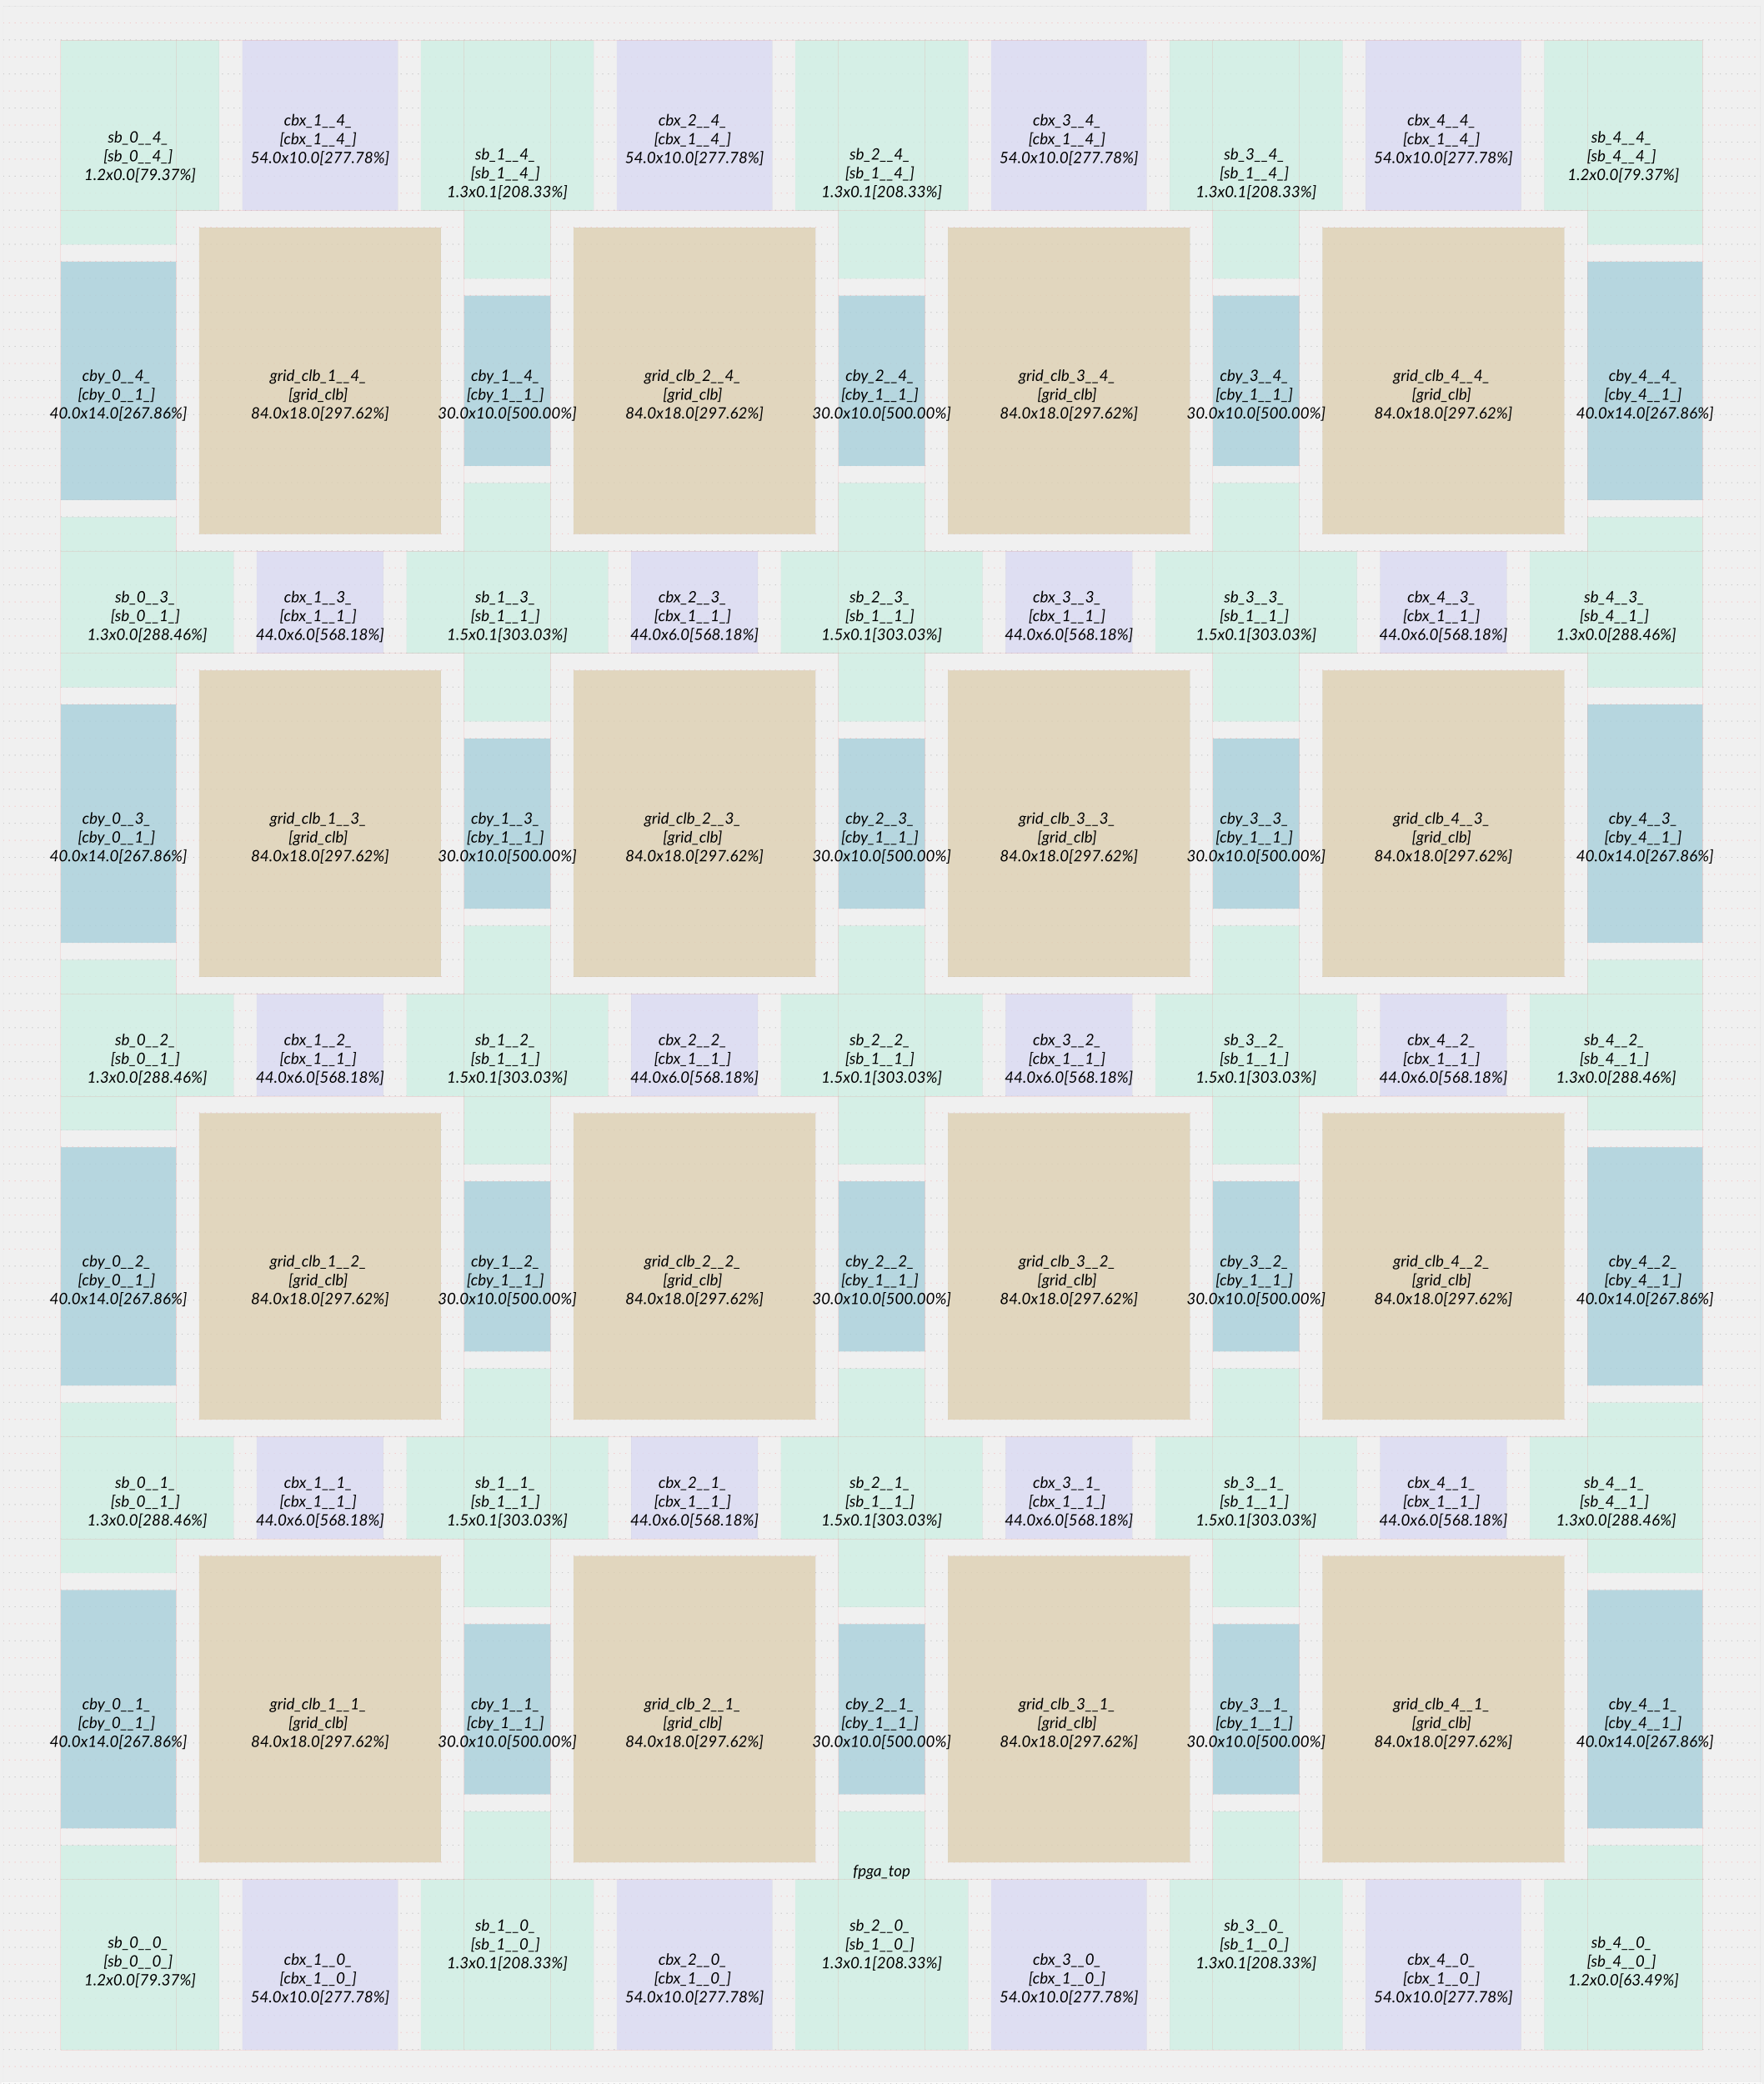
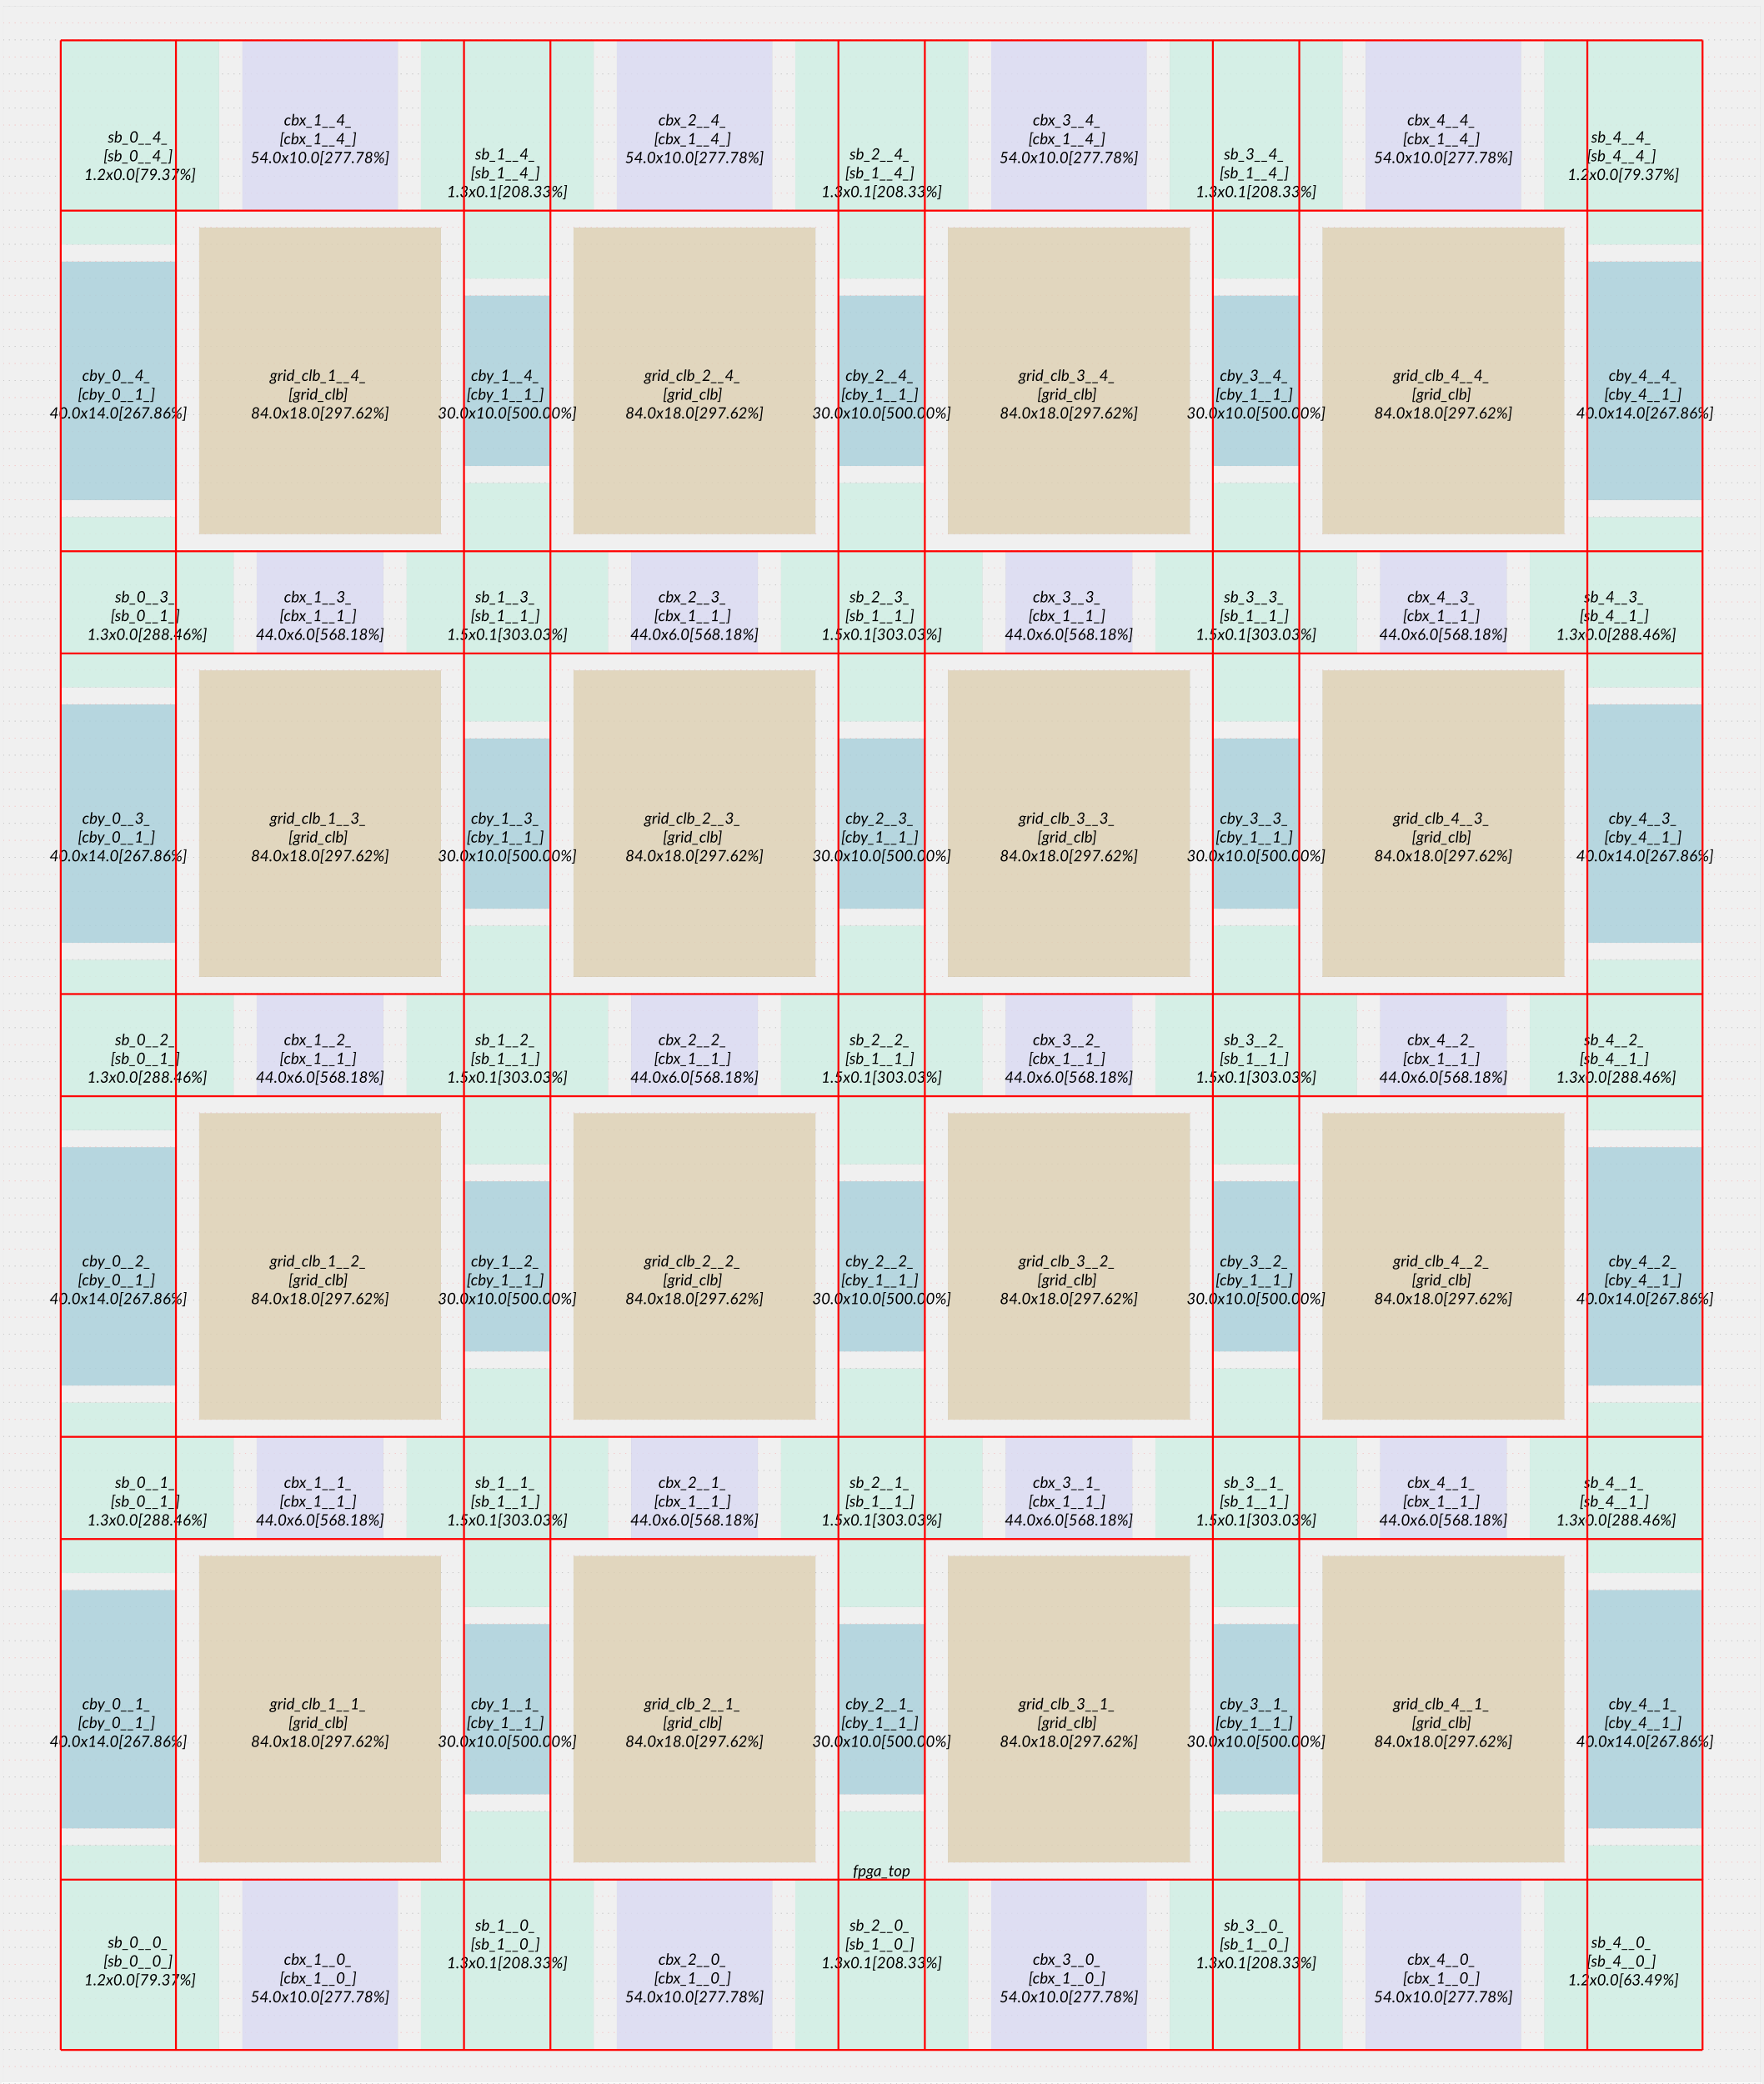
<svg xmlns="http://www.w3.org/2000/svg" xmlns:xlink="http://www.w3.org/1999/xlink" baseProfile="full" height="100%" version="1.1" viewBox="-50,-33284,28160,33284" width="100%">
  <defs>
    <symbol id="fpga_top">
      <rect class="module_boundary fpga_top" fill="url(#id1)" height="33183" width="28059" x="1" y="1" />
    </symbol>
    <symbol id="grid_clb">
      <rect class="module_boundary grid_clb" fill="#ddd0b1" height="4895" width="3863" x="1" y="1" />
    </symbol>
    <symbol id="sb_0__0_">
      <path class="module_boundary sb_0__0_" d="M 0 0 v 0 h 0 v 2720 h 0  v 544 h 1840 v -544 h 690 v -2720  h -690 v 0 Z Z" fill="#ceefe4" />
    </symbol>
    <symbol id="sb_0__1_">
      <path class="module_boundary sb_0__1_" d="M 0 0 v 544 h 0 v 1632 h 0  v 544 h 1840 v -544 h 920 v -1632  h -920 v -544 Z Z" fill="#ceefe4" />
    </symbol>
    <symbol id="sb_0__4_">
      <path class="module_boundary sb_0__4_" d="M 0 0 v 544 h 0 v 2720 h 0  v 0 h 1840 v 0 h 690 v -2720  h -690 v -544 Z Z" fill="#ceefe4" />
    </symbol>
    <symbol id="sb_1__0_">
      <path class="module_boundary sb_1__0_" d="M 690 0 v 0 h -690 v 2720 h 690  v 1088 h 1380 v -1088 h 690 v -2720  h -690 v 0 Z Z" fill="#ceefe4" />
    </symbol>
    <symbol id="sb_1__1_">
      <path class="module_boundary sb_1__1_" d="M 920 0 v 1088 h -920 v 1632 h 920  v 1088 h 1380 v -1088 h 920 v -1632  h -920 v -1088 Z Z" fill="#ceefe4" />
    </symbol>
    <symbol id="sb_1__4_">
      <path class="module_boundary sb_1__4_" d="M 690 0 v 1088 h -690 v 2720 h 690  v 0 h 1380 v 0 h 690 v -2720  h -690 v -1088 Z Z" fill="#ceefe4" />
    </symbol>
    <symbol id="sb_4__0_">
      <path class="module_boundary sb_4__0_" d="M 690 0 v 0 h -690 v 2720 h 690  v 544 h 1840 v -544 h 0 v -2720  h 0 v 0 Z Z" fill="#ceefe4" />
    </symbol>
    <symbol id="sb_4__1_">
      <path class="module_boundary sb_4__1_" d="M 920 0 v 544 h -920 v 1632 h 920  v 544 h 1840 v -544 h 0 v -1632  h 0 v -544 Z Z" fill="#ceefe4" />
    </symbol>
    <symbol id="sb_4__4_">
      <path class="module_boundary sb_4__4_" d="M 690 0 v 544 h -690 v 2720 h 690  v 0 h 1840 v 0 h 0 v -2720  h 0 v -544 Z Z" fill="#ceefe4" />
    </symbol>
    <symbol id="cbx_1__1_">
      <rect class="module_boundary cbx_1__1_" fill="#d9d9f3" height="1631" width="2023" x="1" y="1" />
    </symbol>
    <symbol id="cby_1__1_">
      <rect class="module_boundary cby_1__1_" fill="#a8d0db" height="2719" width="1379" x="1" y="1" />
    </symbol>
    <symbol id="cby_0__1_">
      <rect class="module_boundary cby_0__1_" fill="#a8d0db" height="3807" width="1839" x="1" y="1" />
    </symbol>
    <symbol id="cbx_1__4_">
      <rect class="module_boundary cbx_1__4_" fill="#d9d9f3" height="2719" width="2483" x="1" y="1" />
    </symbol>
    <symbol id="cby_4__1_">
      <rect class="module_boundary cby_4__1_" fill="#a8d0db" height="3807" width="1839" x="1" y="1" />
    </symbol>
    <symbol id="cbx_1__0_">
      <rect class="module_boundary cbx_1__0_" fill="#d9d9f3" height="2719" width="2483" x="1" y="1" />
    </symbol>
    <style type="text/css">
            .origin{fill:black}
            text{font-family: Verdana; font-size: 5px;}
            .module_boundary{stroke:grey; stroke-width:1;opacity: 0.8}
            .left_pin{
                fill:blue;
                text-anchor: start;
                transform: translate(5px, 00px) scale(1,-1);}
            .right_pin{
                fill:blue;
                text-anchor: end;
                transform: translate(-5px, 00px) scale(1,-1);}
            .bottom_pin{
                fill:blue;
                transform-box: fill-box;
                transform-origin: start;
                text-anchor: start;
                transform: translate(0px, 10px) rotate(90deg) scale(1,-1);}
            .top_pin{
                fill:blue;
                transform-box: fill-box;
                transform-origin: bottom left;
                text-anchor: start;
                transform: translate(0px, -3px) rotate(-90deg) scale(1,-1);}
            .in_pin{fill: red;}
            .out_pin{fill: blue;}
        </style>
    <style type="text/css">
    .over_util {fill:#b22222 !important}
+     line {stroke-width: 30}
    text{font-family: Lato; font-style: italic; font-size: 250px;}
</style>
    <pattern height="544" id="id1" patternUnits="userSpaceOnUse" width="92">
      <circle cx="4" cy="4" fill="black" r="4" />
      <circle cx="4" cy="276" fill="red" r="4" />
    </pattern>
  </defs>
  <g id="bg">
    <rect fill="#FFF" height="33234" id="background" stroke-width="0" width="28110" x="-25" y="-25" />
  </g>
  <g id="mainframe">
    <g id="mainShapes" transform="scale(1,-1)">
      <use class="topModule" x="0" xlink:href="#fpga_top" y="0" />
      <use class="grid_clb_1__1_" x="3128" xlink:href="#grid_clb" y="3536" />
      <use class="grid_clb_1__2_" x="3128" xlink:href="#grid_clb" y="10608" />
      <use class="grid_clb_1__3_" x="3128" xlink:href="#grid_clb" y="17680" />
      <use class="grid_clb_1__4_" x="3128" xlink:href="#grid_clb" y="24752" />
      <use class="grid_clb_2__1_" x="9108" xlink:href="#grid_clb" y="3536" />
      <use class="grid_clb_2__2_" x="9108" xlink:href="#grid_clb" y="10608" />
      <use class="grid_clb_2__3_" x="9108" xlink:href="#grid_clb" y="17680" />
      <use class="grid_clb_2__4_" x="9108" xlink:href="#grid_clb" y="24752" />
      <use class="grid_clb_3__1_" x="15088" xlink:href="#grid_clb" y="3536" />
      <use class="grid_clb_3__2_" x="15088" xlink:href="#grid_clb" y="10608" />
      <use class="grid_clb_3__3_" x="15088" xlink:href="#grid_clb" y="17680" />
      <use class="grid_clb_3__4_" x="15088" xlink:href="#grid_clb" y="24752" />
      <use class="grid_clb_4__1_" x="21068" xlink:href="#grid_clb" y="3536" />
      <use class="grid_clb_4__2_" x="21068" xlink:href="#grid_clb" y="10608" />
      <use class="grid_clb_4__3_" x="21068" xlink:href="#grid_clb" y="17680" />
      <use class="grid_clb_4__4_" x="21068" xlink:href="#grid_clb" y="24752" />
      <use class="sb_0__0_" x="920" xlink:href="#sb_0__0_" y="544" />
      <use class="sb_0__1_" x="920" xlink:href="#sb_0__1_" y="8160" />
      <use class="sb_0__2_" x="920" xlink:href="#sb_0__1_" y="15232" />
      <use class="sb_0__3_" x="920" xlink:href="#sb_0__1_" y="22304" />
      <use class="sb_0__4_" x="920" xlink:href="#sb_0__4_" y="29376" />
      <use class="sb_1__0_" x="6670" xlink:href="#sb_1__0_" y="544" />
      <use class="sb_2__0_" x="12650" xlink:href="#sb_1__0_" y="544" />
      <use class="sb_3__0_" x="18630" xlink:href="#sb_1__0_" y="544" />
      <use class="sb_1__1_" x="6440" xlink:href="#sb_1__1_" y="7616" />
      <use class="sb_1__2_" x="6440" xlink:href="#sb_1__1_" y="14688" />
      <use class="sb_1__3_" x="6440" xlink:href="#sb_1__1_" y="21760" />
      <use class="sb_2__1_" x="12420" xlink:href="#sb_1__1_" y="7616" />
      <use class="sb_2__2_" x="12420" xlink:href="#sb_1__1_" y="14688" />
      <use class="sb_2__3_" x="12420" xlink:href="#sb_1__1_" y="21760" />
      <use class="sb_3__1_" x="18400" xlink:href="#sb_1__1_" y="7616" />
      <use class="sb_3__2_" x="18400" xlink:href="#sb_1__1_" y="14688" />
      <use class="sb_3__3_" x="18400" xlink:href="#sb_1__1_" y="21760" />
      <use class="sb_1__4_" x="6670" xlink:href="#sb_1__4_" y="28832" />
      <use class="sb_2__4_" x="12650" xlink:href="#sb_1__4_" y="28832" />
      <use class="sb_3__4_" x="18630" xlink:href="#sb_1__4_" y="28832" />
      <use class="sb_4__0_" x="24610" xlink:href="#sb_4__0_" y="544" />
      <use class="sb_4__1_" x="24380" xlink:href="#sb_4__1_" y="8160" />
      <use class="sb_4__2_" x="24380" xlink:href="#sb_4__1_" y="15232" />
      <use class="sb_4__3_" x="24380" xlink:href="#sb_4__1_" y="22304" />
      <use class="sb_4__4_" x="24610" xlink:href="#sb_4__4_" y="29376" />
      <use class="cbx_1__1_" x="4048" xlink:href="#cbx_1__1_" y="8704" />
      <use class="cbx_1__2_" x="4048" xlink:href="#cbx_1__1_" y="15776" />
      <use class="cbx_1__3_" x="4048" xlink:href="#cbx_1__1_" y="22848" />
      <use class="cbx_2__1_" x="10028" xlink:href="#cbx_1__1_" y="8704" />
      <use class="cbx_2__2_" x="10028" xlink:href="#cbx_1__1_" y="15776" />
      <use class="cbx_2__3_" x="10028" xlink:href="#cbx_1__1_" y="22848" />
      <use class="cbx_3__1_" x="16008" xlink:href="#cbx_1__1_" y="8704" />
      <use class="cbx_3__2_" x="16008" xlink:href="#cbx_1__1_" y="15776" />
      <use class="cbx_3__3_" x="16008" xlink:href="#cbx_1__1_" y="22848" />
      <use class="cbx_4__1_" x="21988" xlink:href="#cbx_1__1_" y="8704" />
      <use class="cbx_4__2_" x="21988" xlink:href="#cbx_1__1_" y="15776" />
      <use class="cbx_4__3_" x="21988" xlink:href="#cbx_1__1_" y="22848" />
      <use class="cby_1__1_" x="7360" xlink:href="#cby_1__1_" y="4624" />
      <use class="cby_1__2_" x="7360" xlink:href="#cby_1__1_" y="11696" />
      <use class="cby_1__3_" x="7360" xlink:href="#cby_1__1_" y="18768" />
      <use class="cby_1__4_" x="7360" xlink:href="#cby_1__1_" y="25840" />
      <use class="cby_2__1_" x="13340" xlink:href="#cby_1__1_" y="4624" />
      <use class="cby_2__2_" x="13340" xlink:href="#cby_1__1_" y="11696" />
      <use class="cby_2__3_" x="13340" xlink:href="#cby_1__1_" y="18768" />
      <use class="cby_2__4_" x="13340" xlink:href="#cby_1__1_" y="25840" />
      <use class="cby_3__1_" x="19320" xlink:href="#cby_1__1_" y="4624" />
      <use class="cby_3__2_" x="19320" xlink:href="#cby_1__1_" y="11696" />
      <use class="cby_3__3_" x="19320" xlink:href="#cby_1__1_" y="18768" />
      <use class="cby_3__4_" x="19320" xlink:href="#cby_1__1_" y="25840" />
      <use class="cby_0__1_" x="920" xlink:href="#cby_0__1_" y="4080" />
      <use class="cby_0__2_" x="920" xlink:href="#cby_0__1_" y="11152" />
      <use class="cby_0__3_" x="920" xlink:href="#cby_0__1_" y="18224" />
      <use class="cby_0__4_" x="920" xlink:href="#cby_0__1_" y="25296" />
      <use class="cbx_1__4_" x="3818" xlink:href="#cbx_1__4_" y="29920" />
      <use class="cbx_2__4_" x="9798" xlink:href="#cbx_1__4_" y="29920" />
      <use class="cbx_3__4_" x="15778" xlink:href="#cbx_1__4_" y="29920" />
      <use class="cbx_4__4_" x="21758" xlink:href="#cbx_1__4_" y="29920" />
      <use class="cby_4__4_" x="25300" xlink:href="#cby_4__1_" y="25296" />
      <use class="cby_4__3_" x="25300" xlink:href="#cby_4__1_" y="18224" />
      <use class="cby_4__2_" x="25300" xlink:href="#cby_4__1_" y="11152" />
      <use class="cby_4__1_" x="25300" xlink:href="#cby_4__1_" y="4080" />
      <use class="cbx_4__0_" x="21758" xlink:href="#cbx_1__0_" y="544" />
      <use class="cbx_3__0_" x="15778" xlink:href="#cbx_1__0_" y="544" />
      <use class="cbx_2__0_" x="9798" xlink:href="#cbx_1__0_" y="544" />
      <use class="cbx_1__0_" x="3818" xlink:href="#cbx_1__0_" y="544" />
    </g>
    <g id="mainText" transform="scale(1,-1)">
      <text alignment-baseline="middle" fill="black" text-anchor="middle" transform="scale(1,-1)" x="14030.0" y="-3318.4">fpga_top</text>
      <text alignment-baseline="middle" fill="black" text-anchor="middle" transform="scale(1,-1)" x="5060.0" y="-5984.0">
                grid_clb_1__1_
                <tspan dy="1.2em" x="5060.0" y="-5984.0">[grid_clb]</tspan>
        <tspan dy="2.4em" x="5060.0" y="-5984.0">84.0x18.0[297.62%] </tspan>
      </text>
      <text alignment-baseline="middle" fill="black" text-anchor="middle" transform="scale(1,-1)" x="5060.0" y="-13056.0">
                grid_clb_1__2_
                <tspan dy="1.2em" x="5060.0" y="-13056.0">[grid_clb]</tspan>
        <tspan dy="2.4em" x="5060.0" y="-13056.0">84.0x18.0[297.62%] </tspan>
      </text>
      <text alignment-baseline="middle" fill="black" text-anchor="middle" transform="scale(1,-1)" x="5060.0" y="-20128.0">
                grid_clb_1__3_
                <tspan dy="1.2em" x="5060.0" y="-20128.0">[grid_clb]</tspan>
        <tspan dy="2.4em" x="5060.0" y="-20128.0">84.0x18.0[297.62%] </tspan>
      </text>
      <text alignment-baseline="middle" fill="black" text-anchor="middle" transform="scale(1,-1)" x="5060.0" y="-27200.0">
                grid_clb_1__4_
                <tspan dy="1.2em" x="5060.0" y="-27200.0">[grid_clb]</tspan>
        <tspan dy="2.4em" x="5060.0" y="-27200.0">84.0x18.0[297.62%] </tspan>
      </text>
      <text alignment-baseline="middle" fill="black" text-anchor="middle" transform="scale(1,-1)" x="11040.0" y="-5984.0">
                grid_clb_2__1_
                <tspan dy="1.2em" x="11040.0" y="-5984.0">[grid_clb]</tspan>
        <tspan dy="2.4em" x="11040.0" y="-5984.0">84.0x18.0[297.62%] </tspan>
      </text>
      <text alignment-baseline="middle" fill="black" text-anchor="middle" transform="scale(1,-1)" x="11040.0" y="-13056.0">
                grid_clb_2__2_
                <tspan dy="1.2em" x="11040.0" y="-13056.0">[grid_clb]</tspan>
        <tspan dy="2.4em" x="11040.0" y="-13056.0">84.0x18.0[297.62%] </tspan>
      </text>
      <text alignment-baseline="middle" fill="black" text-anchor="middle" transform="scale(1,-1)" x="11040.0" y="-20128.0">
                grid_clb_2__3_
                <tspan dy="1.2em" x="11040.0" y="-20128.0">[grid_clb]</tspan>
        <tspan dy="2.4em" x="11040.0" y="-20128.0">84.0x18.0[297.62%] </tspan>
      </text>
      <text alignment-baseline="middle" fill="black" text-anchor="middle" transform="scale(1,-1)" x="11040.0" y="-27200.0">
                grid_clb_2__4_
                <tspan dy="1.2em" x="11040.0" y="-27200.0">[grid_clb]</tspan>
        <tspan dy="2.4em" x="11040.0" y="-27200.0">84.0x18.0[297.62%] </tspan>
      </text>
      <text alignment-baseline="middle" fill="black" text-anchor="middle" transform="scale(1,-1)" x="17020.0" y="-5984.0">
                grid_clb_3__1_
                <tspan dy="1.2em" x="17020.0" y="-5984.0">[grid_clb]</tspan>
        <tspan dy="2.4em" x="17020.0" y="-5984.0">84.0x18.0[297.62%] </tspan>
      </text>
      <text alignment-baseline="middle" fill="black" text-anchor="middle" transform="scale(1,-1)" x="17020.0" y="-13056.0">
                grid_clb_3__2_
                <tspan dy="1.2em" x="17020.0" y="-13056.0">[grid_clb]</tspan>
        <tspan dy="2.4em" x="17020.0" y="-13056.0">84.0x18.0[297.62%] </tspan>
      </text>
      <text alignment-baseline="middle" fill="black" text-anchor="middle" transform="scale(1,-1)" x="17020.0" y="-20128.0">
                grid_clb_3__3_
                <tspan dy="1.2em" x="17020.0" y="-20128.0">[grid_clb]</tspan>
        <tspan dy="2.4em" x="17020.0" y="-20128.0">84.0x18.0[297.62%] </tspan>
      </text>
      <text alignment-baseline="middle" fill="black" text-anchor="middle" transform="scale(1,-1)" x="17020.0" y="-27200.0">
                grid_clb_3__4_
                <tspan dy="1.2em" x="17020.0" y="-27200.0">[grid_clb]</tspan>
        <tspan dy="2.4em" x="17020.0" y="-27200.0">84.0x18.0[297.62%] </tspan>
      </text>
      <text alignment-baseline="middle" fill="black" text-anchor="middle" transform="scale(1,-1)" x="23000.0" y="-5984.0">
                grid_clb_4__1_
                <tspan dy="1.2em" x="23000.0" y="-5984.0">[grid_clb]</tspan>
        <tspan dy="2.4em" x="23000.0" y="-5984.0">84.0x18.0[297.62%] </tspan>
      </text>
      <text alignment-baseline="middle" fill="black" text-anchor="middle" transform="scale(1,-1)" x="23000.0" y="-13056.0">
                grid_clb_4__2_
                <tspan dy="1.2em" x="23000.0" y="-13056.0">[grid_clb]</tspan>
        <tspan dy="2.4em" x="23000.0" y="-13056.0">84.0x18.0[297.62%] </tspan>
      </text>
      <text alignment-baseline="middle" fill="black" text-anchor="middle" transform="scale(1,-1)" x="23000.0" y="-20128.0">
                grid_clb_4__3_
                <tspan dy="1.2em" x="23000.0" y="-20128.0">[grid_clb]</tspan>
        <tspan dy="2.4em" x="23000.0" y="-20128.0">84.0x18.0[297.62%] </tspan>
      </text>
      <text alignment-baseline="middle" fill="black" text-anchor="middle" transform="scale(1,-1)" x="23000.0" y="-27200.0">
                grid_clb_4__4_
                <tspan dy="1.2em" x="23000.0" y="-27200.0">[grid_clb]</tspan>
        <tspan dy="2.4em" x="23000.0" y="-27200.0">84.0x18.0[297.62%] </tspan>
      </text>
      <text alignment-baseline="middle" fill="black" text-anchor="middle" transform="scale(1,-1)" x="2185.0" y="-2176.0">
                sb_0__0_
                <tspan dy="1.2em" x="2185.0" y="-2176.0">[sb_0__0_]</tspan>
        <tspan dy="2.4em" x="2185.0" y="-2176.0">1.2x0.0[79.37%] </tspan>
      </text>
      <text alignment-baseline="middle" fill="black" text-anchor="middle" transform="scale(1,-1)" x="2300.0" y="-9520.0">
                sb_0__1_
                <tspan dy="1.2em" x="2300.0" y="-9520.0">[sb_0__1_]</tspan>
        <tspan dy="2.4em" x="2300.0" y="-9520.0">1.3x0.0[288.46%] </tspan>
      </text>
      <text alignment-baseline="middle" fill="black" text-anchor="middle" transform="scale(1,-1)" x="2300.0" y="-16592.0">
                sb_0__2_
                <tspan dy="1.2em" x="2300.0" y="-16592.0">[sb_0__1_]</tspan>
        <tspan dy="2.4em" x="2300.0" y="-16592.0">1.3x0.0[288.46%] </tspan>
      </text>
      <text alignment-baseline="middle" fill="black" text-anchor="middle" transform="scale(1,-1)" x="2300.0" y="-23664.0">
                sb_0__3_
                <tspan dy="1.2em" x="2300.0" y="-23664.0">[sb_0__1_]</tspan>
        <tspan dy="2.4em" x="2300.0" y="-23664.0">1.3x0.0[288.46%] </tspan>
      </text>
      <text alignment-baseline="middle" fill="black" text-anchor="middle" transform="scale(1,-1)" x="2185.0" y="-31008.0">
                sb_0__4_
                <tspan dy="1.2em" x="2185.0" y="-31008.0">[sb_0__4_]</tspan>
        <tspan dy="2.4em" x="2185.0" y="-31008.0">1.2x0.0[79.37%] </tspan>
      </text>
      <text alignment-baseline="middle" fill="black" text-anchor="middle" transform="scale(1,-1)" x="8050.0" y="-2448.0">
                sb_1__0_
                <tspan dy="1.2em" x="8050.0" y="-2448.0">[sb_1__0_]</tspan>
        <tspan dy="2.4em" x="8050.0" y="-2448.0">1.3x0.1[208.33%] </tspan>
      </text>
      <text alignment-baseline="middle" fill="black" text-anchor="middle" transform="scale(1,-1)" x="14030.0" y="-2448.0">
                sb_2__0_
                <tspan dy="1.2em" x="14030.0" y="-2448.0">[sb_1__0_]</tspan>
        <tspan dy="2.4em" x="14030.0" y="-2448.0">1.3x0.1[208.33%] </tspan>
      </text>
      <text alignment-baseline="middle" fill="black" text-anchor="middle" transform="scale(1,-1)" x="20010.0" y="-2448.0">
                sb_3__0_
                <tspan dy="1.2em" x="20010.0" y="-2448.0">[sb_1__0_]</tspan>
        <tspan dy="2.4em" x="20010.0" y="-2448.0">1.3x0.1[208.33%] </tspan>
      </text>
      <text alignment-baseline="middle" fill="black" text-anchor="middle" transform="scale(1,-1)" x="8050.0" y="-9520.0">
                sb_1__1_
                <tspan dy="1.2em" x="8050.0" y="-9520.0">[sb_1__1_]</tspan>
        <tspan dy="2.4em" x="8050.0" y="-9520.0">1.5x0.1[303.03%] </tspan>
      </text>
      <text alignment-baseline="middle" fill="black" text-anchor="middle" transform="scale(1,-1)" x="8050.0" y="-16592.0">
                sb_1__2_
                <tspan dy="1.2em" x="8050.0" y="-16592.0">[sb_1__1_]</tspan>
        <tspan dy="2.4em" x="8050.0" y="-16592.0">1.5x0.1[303.03%] </tspan>
      </text>
      <text alignment-baseline="middle" fill="black" text-anchor="middle" transform="scale(1,-1)" x="8050.0" y="-23664.0">
                sb_1__3_
                <tspan dy="1.2em" x="8050.0" y="-23664.0">[sb_1__1_]</tspan>
        <tspan dy="2.4em" x="8050.0" y="-23664.0">1.5x0.1[303.03%] </tspan>
      </text>
      <text alignment-baseline="middle" fill="black" text-anchor="middle" transform="scale(1,-1)" x="14030.0" y="-9520.0">
                sb_2__1_
                <tspan dy="1.2em" x="14030.0" y="-9520.0">[sb_1__1_]</tspan>
        <tspan dy="2.4em" x="14030.0" y="-9520.0">1.5x0.1[303.03%] </tspan>
      </text>
      <text alignment-baseline="middle" fill="black" text-anchor="middle" transform="scale(1,-1)" x="14030.0" y="-16592.0">
                sb_2__2_
                <tspan dy="1.2em" x="14030.0" y="-16592.0">[sb_1__1_]</tspan>
        <tspan dy="2.4em" x="14030.0" y="-16592.0">1.5x0.1[303.03%] </tspan>
      </text>
      <text alignment-baseline="middle" fill="black" text-anchor="middle" transform="scale(1,-1)" x="14030.0" y="-23664.0">
                sb_2__3_
                <tspan dy="1.2em" x="14030.0" y="-23664.0">[sb_1__1_]</tspan>
        <tspan dy="2.4em" x="14030.0" y="-23664.0">1.5x0.1[303.03%] </tspan>
      </text>
      <text alignment-baseline="middle" fill="black" text-anchor="middle" transform="scale(1,-1)" x="20010.0" y="-9520.0">
                sb_3__1_
                <tspan dy="1.2em" x="20010.0" y="-9520.0">[sb_1__1_]</tspan>
        <tspan dy="2.4em" x="20010.0" y="-9520.0">1.5x0.1[303.03%] </tspan>
      </text>
      <text alignment-baseline="middle" fill="black" text-anchor="middle" transform="scale(1,-1)" x="20010.0" y="-16592.0">
                sb_3__2_
                <tspan dy="1.2em" x="20010.0" y="-16592.0">[sb_1__1_]</tspan>
        <tspan dy="2.4em" x="20010.0" y="-16592.0">1.5x0.1[303.03%] </tspan>
      </text>
      <text alignment-baseline="middle" fill="black" text-anchor="middle" transform="scale(1,-1)" x="20010.0" y="-23664.0">
                sb_3__3_
                <tspan dy="1.2em" x="20010.0" y="-23664.0">[sb_1__1_]</tspan>
        <tspan dy="2.4em" x="20010.0" y="-23664.0">1.5x0.1[303.03%] </tspan>
      </text>
      <text alignment-baseline="middle" fill="black" text-anchor="middle" transform="scale(1,-1)" x="8050.0" y="-30736.0">
                sb_1__4_
                <tspan dy="1.2em" x="8050.0" y="-30736.0">[sb_1__4_]</tspan>
        <tspan dy="2.4em" x="8050.0" y="-30736.0">1.3x0.1[208.33%] </tspan>
      </text>
      <text alignment-baseline="middle" fill="black" text-anchor="middle" transform="scale(1,-1)" x="14030.0" y="-30736.0">
                sb_2__4_
                <tspan dy="1.2em" x="14030.0" y="-30736.0">[sb_1__4_]</tspan>
        <tspan dy="2.4em" x="14030.0" y="-30736.0">1.3x0.1[208.33%] </tspan>
      </text>
      <text alignment-baseline="middle" fill="black" text-anchor="middle" transform="scale(1,-1)" x="20010.0" y="-30736.0">
                sb_3__4_
                <tspan dy="1.2em" x="20010.0" y="-30736.0">[sb_1__4_]</tspan>
        <tspan dy="2.4em" x="20010.0" y="-30736.0">1.3x0.1[208.33%] </tspan>
      </text>
      <text alignment-baseline="middle" fill="black" text-anchor="middle" transform="scale(1,-1)" x="25875.0" y="-2176.0">
                sb_4__0_
                <tspan dy="1.2em" x="25875.0" y="-2176.0">[sb_4__0_]</tspan>
        <tspan dy="2.4em" x="25875.0" y="-2176.0">1.2x0.0[63.49%] </tspan>
      </text>
      <text alignment-baseline="middle" fill="black" text-anchor="middle" transform="scale(1,-1)" x="25760.0" y="-9520.0">
                sb_4__1_
                <tspan dy="1.2em" x="25760.0" y="-9520.0">[sb_4__1_]</tspan>
        <tspan dy="2.4em" x="25760.0" y="-9520.0">1.3x0.0[288.46%] </tspan>
      </text>
      <text alignment-baseline="middle" fill="black" text-anchor="middle" transform="scale(1,-1)" x="25760.0" y="-16592.0">
                sb_4__2_
                <tspan dy="1.2em" x="25760.0" y="-16592.0">[sb_4__1_]</tspan>
        <tspan dy="2.4em" x="25760.0" y="-16592.0">1.3x0.0[288.46%] </tspan>
      </text>
      <text alignment-baseline="middle" fill="black" text-anchor="middle" transform="scale(1,-1)" x="25760.0" y="-23664.0">
                sb_4__3_
                <tspan dy="1.2em" x="25760.0" y="-23664.0">[sb_4__1_]</tspan>
        <tspan dy="2.4em" x="25760.0" y="-23664.0">1.3x0.0[288.46%] </tspan>
      </text>
      <text alignment-baseline="middle" fill="black" text-anchor="middle" transform="scale(1,-1)" x="25875.0" y="-31008.0">
                sb_4__4_
                <tspan dy="1.2em" x="25875.0" y="-31008.0">[sb_4__4_]</tspan>
        <tspan dy="2.4em" x="25875.0" y="-31008.0">1.2x0.0[79.37%] </tspan>
      </text>
      <text alignment-baseline="middle" fill="black" text-anchor="middle" transform="scale(1,-1)" x="5060.0" y="-9520.0">
                cbx_1__1_
                <tspan dy="1.2em" x="5060.0" y="-9520.0">[cbx_1__1_]</tspan>
        <tspan dy="2.4em" x="5060.0" y="-9520.0">44.0x6.0[568.18%] </tspan>
      </text>
      <text alignment-baseline="middle" fill="black" text-anchor="middle" transform="scale(1,-1)" x="5060.0" y="-16592.0">
                cbx_1__2_
                <tspan dy="1.2em" x="5060.0" y="-16592.0">[cbx_1__1_]</tspan>
        <tspan dy="2.4em" x="5060.0" y="-16592.0">44.0x6.0[568.18%] </tspan>
      </text>
      <text alignment-baseline="middle" fill="black" text-anchor="middle" transform="scale(1,-1)" x="5060.0" y="-23664.0">
                cbx_1__3_
                <tspan dy="1.2em" x="5060.0" y="-23664.0">[cbx_1__1_]</tspan>
        <tspan dy="2.4em" x="5060.0" y="-23664.0">44.0x6.0[568.18%] </tspan>
      </text>
      <text alignment-baseline="middle" fill="black" text-anchor="middle" transform="scale(1,-1)" x="11040.0" y="-9520.0">
                cbx_2__1_
                <tspan dy="1.2em" x="11040.0" y="-9520.0">[cbx_1__1_]</tspan>
        <tspan dy="2.4em" x="11040.0" y="-9520.0">44.0x6.0[568.18%] </tspan>
      </text>
      <text alignment-baseline="middle" fill="black" text-anchor="middle" transform="scale(1,-1)" x="11040.0" y="-16592.0">
                cbx_2__2_
                <tspan dy="1.2em" x="11040.0" y="-16592.0">[cbx_1__1_]</tspan>
        <tspan dy="2.4em" x="11040.0" y="-16592.0">44.0x6.0[568.18%] </tspan>
      </text>
      <text alignment-baseline="middle" fill="black" text-anchor="middle" transform="scale(1,-1)" x="11040.0" y="-23664.0">
                cbx_2__3_
                <tspan dy="1.2em" x="11040.0" y="-23664.0">[cbx_1__1_]</tspan>
        <tspan dy="2.4em" x="11040.0" y="-23664.0">44.0x6.0[568.18%] </tspan>
      </text>
      <text alignment-baseline="middle" fill="black" text-anchor="middle" transform="scale(1,-1)" x="17020.0" y="-9520.0">
                cbx_3__1_
                <tspan dy="1.2em" x="17020.0" y="-9520.0">[cbx_1__1_]</tspan>
        <tspan dy="2.4em" x="17020.0" y="-9520.0">44.0x6.0[568.18%] </tspan>
      </text>
      <text alignment-baseline="middle" fill="black" text-anchor="middle" transform="scale(1,-1)" x="17020.0" y="-16592.0">
                cbx_3__2_
                <tspan dy="1.2em" x="17020.0" y="-16592.0">[cbx_1__1_]</tspan>
        <tspan dy="2.4em" x="17020.0" y="-16592.0">44.0x6.0[568.18%] </tspan>
      </text>
      <text alignment-baseline="middle" fill="black" text-anchor="middle" transform="scale(1,-1)" x="17020.0" y="-23664.0">
                cbx_3__3_
                <tspan dy="1.2em" x="17020.0" y="-23664.0">[cbx_1__1_]</tspan>
        <tspan dy="2.4em" x="17020.0" y="-23664.0">44.0x6.0[568.18%] </tspan>
      </text>
      <text alignment-baseline="middle" fill="black" text-anchor="middle" transform="scale(1,-1)" x="23000.0" y="-9520.0">
                cbx_4__1_
                <tspan dy="1.2em" x="23000.0" y="-9520.0">[cbx_1__1_]</tspan>
        <tspan dy="2.4em" x="23000.0" y="-9520.0">44.0x6.0[568.18%] </tspan>
      </text>
      <text alignment-baseline="middle" fill="black" text-anchor="middle" transform="scale(1,-1)" x="23000.0" y="-16592.0">
                cbx_4__2_
                <tspan dy="1.2em" x="23000.0" y="-16592.0">[cbx_1__1_]</tspan>
        <tspan dy="2.4em" x="23000.0" y="-16592.0">44.0x6.0[568.18%] </tspan>
      </text>
      <text alignment-baseline="middle" fill="black" text-anchor="middle" transform="scale(1,-1)" x="23000.0" y="-23664.0">
                cbx_4__3_
                <tspan dy="1.2em" x="23000.0" y="-23664.0">[cbx_1__1_]</tspan>
        <tspan dy="2.4em" x="23000.0" y="-23664.0">44.0x6.0[568.18%] </tspan>
      </text>
      <text alignment-baseline="middle" fill="black" text-anchor="middle" transform="scale(1,-1)" x="8050.0" y="-5984.0">
                cby_1__1_
                <tspan dy="1.2em" x="8050.0" y="-5984.0">[cby_1__1_]</tspan>
        <tspan dy="2.4em" x="8050.0" y="-5984.0">30.0x10.0[500.00%] </tspan>
      </text>
      <text alignment-baseline="middle" fill="black" text-anchor="middle" transform="scale(1,-1)" x="8050.0" y="-13056.0">
                cby_1__2_
                <tspan dy="1.2em" x="8050.0" y="-13056.0">[cby_1__1_]</tspan>
        <tspan dy="2.4em" x="8050.0" y="-13056.0">30.0x10.0[500.00%] </tspan>
      </text>
      <text alignment-baseline="middle" fill="black" text-anchor="middle" transform="scale(1,-1)" x="8050.0" y="-20128.0">
                cby_1__3_
                <tspan dy="1.2em" x="8050.0" y="-20128.0">[cby_1__1_]</tspan>
        <tspan dy="2.4em" x="8050.0" y="-20128.0">30.0x10.0[500.00%] </tspan>
      </text>
      <text alignment-baseline="middle" fill="black" text-anchor="middle" transform="scale(1,-1)" x="8050.0" y="-27200.0">
                cby_1__4_
                <tspan dy="1.2em" x="8050.0" y="-27200.0">[cby_1__1_]</tspan>
        <tspan dy="2.4em" x="8050.0" y="-27200.0">30.0x10.0[500.00%] </tspan>
      </text>
      <text alignment-baseline="middle" fill="black" text-anchor="middle" transform="scale(1,-1)" x="14030.0" y="-5984.0">
                cby_2__1_
                <tspan dy="1.2em" x="14030.0" y="-5984.0">[cby_1__1_]</tspan>
        <tspan dy="2.4em" x="14030.0" y="-5984.0">30.0x10.0[500.00%] </tspan>
      </text>
      <text alignment-baseline="middle" fill="black" text-anchor="middle" transform="scale(1,-1)" x="14030.0" y="-13056.0">
                cby_2__2_
                <tspan dy="1.2em" x="14030.0" y="-13056.0">[cby_1__1_]</tspan>
        <tspan dy="2.4em" x="14030.0" y="-13056.0">30.0x10.0[500.00%] </tspan>
      </text>
      <text alignment-baseline="middle" fill="black" text-anchor="middle" transform="scale(1,-1)" x="14030.0" y="-20128.0">
                cby_2__3_
                <tspan dy="1.2em" x="14030.0" y="-20128.0">[cby_1__1_]</tspan>
        <tspan dy="2.4em" x="14030.0" y="-20128.0">30.0x10.0[500.00%] </tspan>
      </text>
      <text alignment-baseline="middle" fill="black" text-anchor="middle" transform="scale(1,-1)" x="14030.0" y="-27200.0">
                cby_2__4_
                <tspan dy="1.2em" x="14030.0" y="-27200.0">[cby_1__1_]</tspan>
        <tspan dy="2.4em" x="14030.0" y="-27200.0">30.0x10.0[500.00%] </tspan>
      </text>
      <text alignment-baseline="middle" fill="black" text-anchor="middle" transform="scale(1,-1)" x="20010.0" y="-5984.0">
                cby_3__1_
                <tspan dy="1.2em" x="20010.0" y="-5984.0">[cby_1__1_]</tspan>
        <tspan dy="2.4em" x="20010.0" y="-5984.0">30.0x10.0[500.00%] </tspan>
      </text>
      <text alignment-baseline="middle" fill="black" text-anchor="middle" transform="scale(1,-1)" x="20010.0" y="-13056.0">
                cby_3__2_
                <tspan dy="1.2em" x="20010.0" y="-13056.0">[cby_1__1_]</tspan>
        <tspan dy="2.4em" x="20010.0" y="-13056.0">30.0x10.0[500.00%] </tspan>
      </text>
      <text alignment-baseline="middle" fill="black" text-anchor="middle" transform="scale(1,-1)" x="20010.0" y="-20128.0">
                cby_3__3_
                <tspan dy="1.2em" x="20010.0" y="-20128.0">[cby_1__1_]</tspan>
        <tspan dy="2.4em" x="20010.0" y="-20128.0">30.0x10.0[500.00%] </tspan>
      </text>
      <text alignment-baseline="middle" fill="black" text-anchor="middle" transform="scale(1,-1)" x="20010.0" y="-27200.0">
                cby_3__4_
                <tspan dy="1.2em" x="20010.0" y="-27200.0">[cby_1__1_]</tspan>
        <tspan dy="2.4em" x="20010.0" y="-27200.0">30.0x10.0[500.00%] </tspan>
      </text>
      <text alignment-baseline="middle" fill="black" text-anchor="middle" transform="scale(1,-1)" x="1840.0" y="-5984.0">
                cby_0__1_
                <tspan dy="1.2em" x="1840.0" y="-5984.0">[cby_0__1_]</tspan>
        <tspan dy="2.4em" x="1840.0" y="-5984.0">40.0x14.0[267.86%] </tspan>
      </text>
      <text alignment-baseline="middle" fill="black" text-anchor="middle" transform="scale(1,-1)" x="1840.0" y="-13056.0">
                cby_0__2_
                <tspan dy="1.2em" x="1840.0" y="-13056.0">[cby_0__1_]</tspan>
        <tspan dy="2.4em" x="1840.0" y="-13056.0">40.0x14.0[267.86%] </tspan>
      </text>
      <text alignment-baseline="middle" fill="black" text-anchor="middle" transform="scale(1,-1)" x="1840.0" y="-20128.0">
                cby_0__3_
                <tspan dy="1.2em" x="1840.0" y="-20128.0">[cby_0__1_]</tspan>
        <tspan dy="2.4em" x="1840.0" y="-20128.0">40.0x14.0[267.86%] </tspan>
      </text>
      <text alignment-baseline="middle" fill="black" text-anchor="middle" transform="scale(1,-1)" x="1840.0" y="-27200.0">
                cby_0__4_
                <tspan dy="1.2em" x="1840.0" y="-27200.0">[cby_0__1_]</tspan>
        <tspan dy="2.4em" x="1840.0" y="-27200.0">40.0x14.0[267.86%] </tspan>
      </text>
      <text alignment-baseline="middle" fill="black" text-anchor="middle" transform="scale(1,-1)" x="5060.0" y="-31280.0">
                cbx_1__4_
                <tspan dy="1.2em" x="5060.0" y="-31280.0">[cbx_1__4_]</tspan>
        <tspan dy="2.4em" x="5060.0" y="-31280.0">54.0x10.0[277.78%] </tspan>
      </text>
      <text alignment-baseline="middle" fill="black" text-anchor="middle" transform="scale(1,-1)" x="11040.0" y="-31280.0">
                cbx_2__4_
                <tspan dy="1.2em" x="11040.0" y="-31280.0">[cbx_1__4_]</tspan>
        <tspan dy="2.4em" x="11040.0" y="-31280.0">54.0x10.0[277.78%] </tspan>
      </text>
      <text alignment-baseline="middle" fill="black" text-anchor="middle" transform="scale(1,-1)" x="17020.0" y="-31280.0">
                cbx_3__4_
                <tspan dy="1.2em" x="17020.0" y="-31280.0">[cbx_1__4_]</tspan>
        <tspan dy="2.4em" x="17020.0" y="-31280.0">54.0x10.0[277.78%] </tspan>
      </text>
      <text alignment-baseline="middle" fill="black" text-anchor="middle" transform="scale(1,-1)" x="23000.0" y="-31280.0">
                cbx_4__4_
                <tspan dy="1.2em" x="23000.0" y="-31280.0">[cbx_1__4_]</tspan>
        <tspan dy="2.4em" x="23000.0" y="-31280.0">54.0x10.0[277.78%] </tspan>
      </text>
      <text alignment-baseline="middle" fill="black" text-anchor="middle" transform="scale(1,-1)" x="26220.0" y="-27200.0">
                cby_4__4_
                <tspan dy="1.2em" x="26220.0" y="-27200.0">[cby_4__1_]</tspan>
        <tspan dy="2.4em" x="26220.0" y="-27200.0">40.0x14.0[267.86%] </tspan>
      </text>
      <text alignment-baseline="middle" fill="black" text-anchor="middle" transform="scale(1,-1)" x="26220.0" y="-20128.0">
                cby_4__3_
                <tspan dy="1.2em" x="26220.0" y="-20128.0">[cby_4__1_]</tspan>
        <tspan dy="2.4em" x="26220.0" y="-20128.0">40.0x14.0[267.86%] </tspan>
      </text>
      <text alignment-baseline="middle" fill="black" text-anchor="middle" transform="scale(1,-1)" x="26220.0" y="-13056.0">
                cby_4__2_
                <tspan dy="1.2em" x="26220.0" y="-13056.0">[cby_4__1_]</tspan>
        <tspan dy="2.4em" x="26220.0" y="-13056.0">40.0x14.0[267.86%] </tspan>
      </text>
      <text alignment-baseline="middle" fill="black" text-anchor="middle" transform="scale(1,-1)" x="26220.0" y="-5984.0">
                cby_4__1_
                <tspan dy="1.2em" x="26220.0" y="-5984.0">[cby_4__1_]</tspan>
        <tspan dy="2.4em" x="26220.0" y="-5984.0">40.0x14.0[267.86%] </tspan>
      </text>
      <text alignment-baseline="middle" fill="black" text-anchor="middle" transform="scale(1,-1)" x="23000.0" y="-1904.0">
                cbx_4__0_
                <tspan dy="1.2em" x="23000.0" y="-1904.0">[cbx_1__0_]</tspan>
        <tspan dy="2.4em" x="23000.0" y="-1904.0">54.0x10.0[277.78%] </tspan>
      </text>
      <text alignment-baseline="middle" fill="black" text-anchor="middle" transform="scale(1,-1)" x="17020.0" y="-1904.0">
                cbx_3__0_
                <tspan dy="1.2em" x="17020.0" y="-1904.0">[cbx_1__0_]</tspan>
        <tspan dy="2.4em" x="17020.0" y="-1904.0">54.0x10.0[277.78%] </tspan>
      </text>
      <text alignment-baseline="middle" fill="black" text-anchor="middle" transform="scale(1,-1)" x="11040.0" y="-1904.0">
                cbx_2__0_
                <tspan dy="1.2em" x="11040.0" y="-1904.0">[cbx_1__0_]</tspan>
        <tspan dy="2.4em" x="11040.0" y="-1904.0">54.0x10.0[277.78%] </tspan>
      </text>
      <text alignment-baseline="middle" fill="black" text-anchor="middle" transform="scale(1,-1)" x="5060.0" y="-1904.0">
                cbx_1__0_
                <tspan dy="1.2em" x="5060.0" y="-1904.0">[cbx_1__0_]</tspan>
        <tspan dy="2.4em" x="5060.0" y="-1904.0">54.0x10.0[277.78%] </tspan>
      </text>
    </g>
    <g id="edges" transform="scale(1,-1)" />
  </g>
  <rect class="origin" height="10" width="10" x="0" y="0" />
  <g id="mainShapes" transform="scale(1,-1)">
    <line stroke="red" stroke-width="1" x1="920" x2="27140" y1="544" y2="544" />
    <line stroke="red" stroke-width="1" x1="920" x2="27140" y1="3264" y2="3264" />
    <line stroke="red" stroke-width="1" x1="920" x2="27140" y1="8704" y2="8704" />
    <line stroke="red" stroke-width="1" x1="920" x2="27140" y1="10336" y2="10336" />
    <line stroke="red" stroke-width="1" x1="920" x2="27140" y1="15776" y2="15776" />
    <line stroke="red" stroke-width="1" x1="920" x2="27140" y1="17408" y2="17408" />
    <line stroke="red" stroke-width="1" x1="920" x2="27140" y1="22848" y2="22848" />
    <line stroke="red" stroke-width="1" x1="920" x2="27140" y1="24480" y2="24480" />
    <line stroke="red" stroke-width="1" x1="920" x2="27140" y1="29920" y2="29920" />
    <line stroke="red" stroke-width="1" x1="920" x2="27140" y1="32640" y2="32640" />
    <line stroke="red" stroke-width="1" x1="920" x2="920" y1="544" y2="32640" />
    <line stroke="red" stroke-width="1" x1="2760" x2="2760" y1="544" y2="32640" />
    <line stroke="red" stroke-width="1" x1="7360" x2="7360" y1="544" y2="32640" />
    <line stroke="red" stroke-width="1" x1="8740" x2="8740" y1="544" y2="32640" />
    <line stroke="red" stroke-width="1" x1="13340" x2="13340" y1="544" y2="32640" />
    <line stroke="red" stroke-width="1" x1="14720" x2="14720" y1="544" y2="32640" />
    <line stroke="red" stroke-width="1" x1="19320" x2="19320" y1="544" y2="32640" />
    <line stroke="red" stroke-width="1" x1="20700" x2="20700" y1="544" y2="32640" />
    <line stroke="red" stroke-width="1" x1="25300" x2="25300" y1="544" y2="32640" />
    <line stroke="red" stroke-width="1" x1="27140" x2="27140" y1="544" y2="32640" />
  </g>
+   <g id="main_shapes">
+     <use id="sb_0__0_" x="10" xlink:href="#sb01" y="10" />
+     <use id="cby_0__1_" x="10" xlink:href="#cby" y="14.0" />
+     <use id="sb_0__1_" x="10" xlink:href="#sb02" y="24" />
+     <use id="cby_0__2_" x="10" xlink:href="#cby" y="28.0" />
+     <use id="sb_0__2_" x="10" xlink:href="#sb02" y="38" />
+     <use id="cby_0__3_" x="10" xlink:href="#cby" y="42.0" />
+     <use id="sb_0__3_" x="10" xlink:href="#sb02" y="52" />
+     <use id="cby_0__4_" x="10" xlink:href="#cby" y="56.0" />
+     <use id="sb_0__4_" x="10" xlink:href="#sb03" y="66" />
+     <use id="cbx_1__0_" x="14.0" xlink:href="#cbx" y="10" />
+     <use id="clb_1__1_" x="14.0" xlink:href="#clb" y="14.0" />
+     <use id="cbx_1__1_" x="14.0" xlink:href="#cbx" y="24" />
+     <use id="clb_1__2_" x="14.0" xlink:href="#clb" y="28.0" />
+     <use id="cbx_1__2_" x="14.0" xlink:href="#cbx" y="38" />
+     <use id="clb_1__3_" x="14.0" xlink:href="#clb" y="42.0" />
+     <use id="cbx_1__3_" x="14.0" xlink:href="#cbx" y="52" />
+     <use id="clb_1__4_" x="14.0" xlink:href="#clb" y="56.0" />
+     <use id="cbx_1__4_" x="14.0" xlink:href="#cbx" y="66" />
+     <use id="sb_1__0_" x="24" xlink:href="#sb08" y="10" />
+     <use id="cby_1__1_" x="24" xlink:href="#cby" y="14.0" />
+     <use id="sb_1__1_" x="24" xlink:href="#sb00" y="24" />
+     <use id="cby_1__2_" x="24" xlink:href="#cby" y="28.0" />
+     <use id="sb_1__2_" x="24" xlink:href="#sb00" y="38" />
+     <use id="cby_1__3_" x="24" xlink:href="#cby" y="42.0" />
+     <use id="sb_1__3_" x="24" xlink:href="#sb00" y="52" />
+     <use id="cby_1__4_" x="24" xlink:href="#cby" y="56.0" />
+     <use id="sb_1__4_" x="24" xlink:href="#sb04" y="66" />
+     <use id="cbx_2__0_" x="28.0" xlink:href="#cbx" y="10" />
+     <use id="clb_2__1_" x="28.0" xlink:href="#clb" y="14.0" />
+     <use id="cbx_2__1_" x="28.0" xlink:href="#cbx" y="24" />
+     <use id="clb_2__2_" x="28.0" xlink:href="#clb" y="28.0" />
+     <use id="cbx_2__2_" x="28.0" xlink:href="#cbx" y="38" />
+     <use id="clb_2__3_" x="28.0" xlink:href="#clb" y="42.0" />
+     <use id="cbx_2__3_" x="28.0" xlink:href="#cbx" y="52" />
+     <use id="clb_2__4_" x="28.0" xlink:href="#clb" y="56.0" />
+     <use id="cbx_2__4_" x="28.0" xlink:href="#cbx" y="66" />
+     <use id="sb_2__0_" x="38" xlink:href="#sb08" y="10" />
+     <use id="cby_2__1_" x="38" xlink:href="#cby" y="14.0" />
+     <use id="sb_2__1_" x="38" xlink:href="#sb00" y="24" />
+     <use id="cby_2__2_" x="38" xlink:href="#cby" y="28.0" />
+     <use id="sb_2__2_" x="38" xlink:href="#sb00" y="38" />
+     <use id="cby_2__3_" x="38" xlink:href="#cby" y="42.0" />
+     <use id="sb_2__3_" x="38" xlink:href="#sb00" y="52" />
+     <use id="cby_2__4_" x="38" xlink:href="#cby" y="56.0" />
+     <use id="sb_2__4_" x="38" xlink:href="#sb04" y="66" />
+     <use id="cbx_3__0_" x="42.0" xlink:href="#cbx" y="10" />
+     <use id="clb_3__1_" x="42.0" xlink:href="#clb" y="14.0" />
+     <use id="cbx_3__1_" x="42.0" xlink:href="#cbx" y="24" />
+     <use id="clb_3__2_" x="42.0" xlink:href="#clb" y="28.0" />
+     <use id="cbx_3__2_" x="42.0" xlink:href="#cbx" y="38" />
+     <use id="clb_3__3_" x="42.0" xlink:href="#clb" y="42.0" />
+     <use id="cbx_3__3_" x="42.0" xlink:href="#cbx" y="52" />
+     <use id="clb_3__4_" x="42.0" xlink:href="#clb" y="56.0" />
+     <use id="cbx_3__4_" x="42.0" xlink:href="#cbx" y="66" />
+     <use id="sb_3__0_" x="52" xlink:href="#sb08" y="10" />
+     <use id="cby_3__1_" x="52" xlink:href="#cby" y="14.0" />
+     <use id="sb_3__1_" x="52" xlink:href="#sb00" y="24" />
+     <use id="cby_3__2_" x="52" xlink:href="#cby" y="28.0" />
+     <use id="sb_3__2_" x="52" xlink:href="#sb00" y="38" />
+     <use id="cby_3__3_" x="52" xlink:href="#cby" y="42.0" />
+     <use id="sb_3__3_" x="52" xlink:href="#sb00" y="52" />
+     <use id="cby_3__4_" x="52" xlink:href="#cby" y="56.0" />
+     <use id="sb_3__4_" x="52" xlink:href="#sb04" y="66" />
+     <use id="cbx_4__0_" x="56.0" xlink:href="#cbx" y="10" />
+     <use id="clb_4__1_" x="56.0" xlink:href="#clb" y="14.0" />
+     <use id="cbx_4__1_" x="56.0" xlink:href="#cbx" y="24" />
+     <use id="clb_4__2_" x="56.0" xlink:href="#clb" y="28.0" />
+     <use id="cbx_4__2_" x="56.0" xlink:href="#cbx" y="38" />
+     <use id="clb_4__3_" x="56.0" xlink:href="#clb" y="42.0" />
+     <use id="cbx_4__3_" x="56.0" xlink:href="#cbx" y="52" />
+     <use id="clb_4__4_" x="56.0" xlink:href="#clb" y="56.0" />
+     <use id="cbx_4__4_" x="56.0" xlink:href="#cbx" y="66" />
+     <use id="sb_4__0_" x="66" xlink:href="#sb07" y="10" />
+     <use id="cby_4__1_" x="66" xlink:href="#cby" y="14.0" />
+     <use id="sb_4__1_" x="66" xlink:href="#sb06" y="24" />
+     <use id="cby_4__2_" x="66" xlink:href="#cby" y="28.0" />
+     <use id="sb_4__2_" x="66" xlink:href="#sb06" y="38" />
+     <use id="cby_4__3_" x="66" xlink:href="#cby" y="42.0" />
+     <use id="sb_4__3_" x="66" xlink:href="#sb06" y="52" />
+     <use id="cby_4__4_" x="66" xlink:href="#cby" y="56.0" />
+     <use id="sb_4__4_" x="66" xlink:href="#sb05" y="66" />
+   </g>
</svg>
